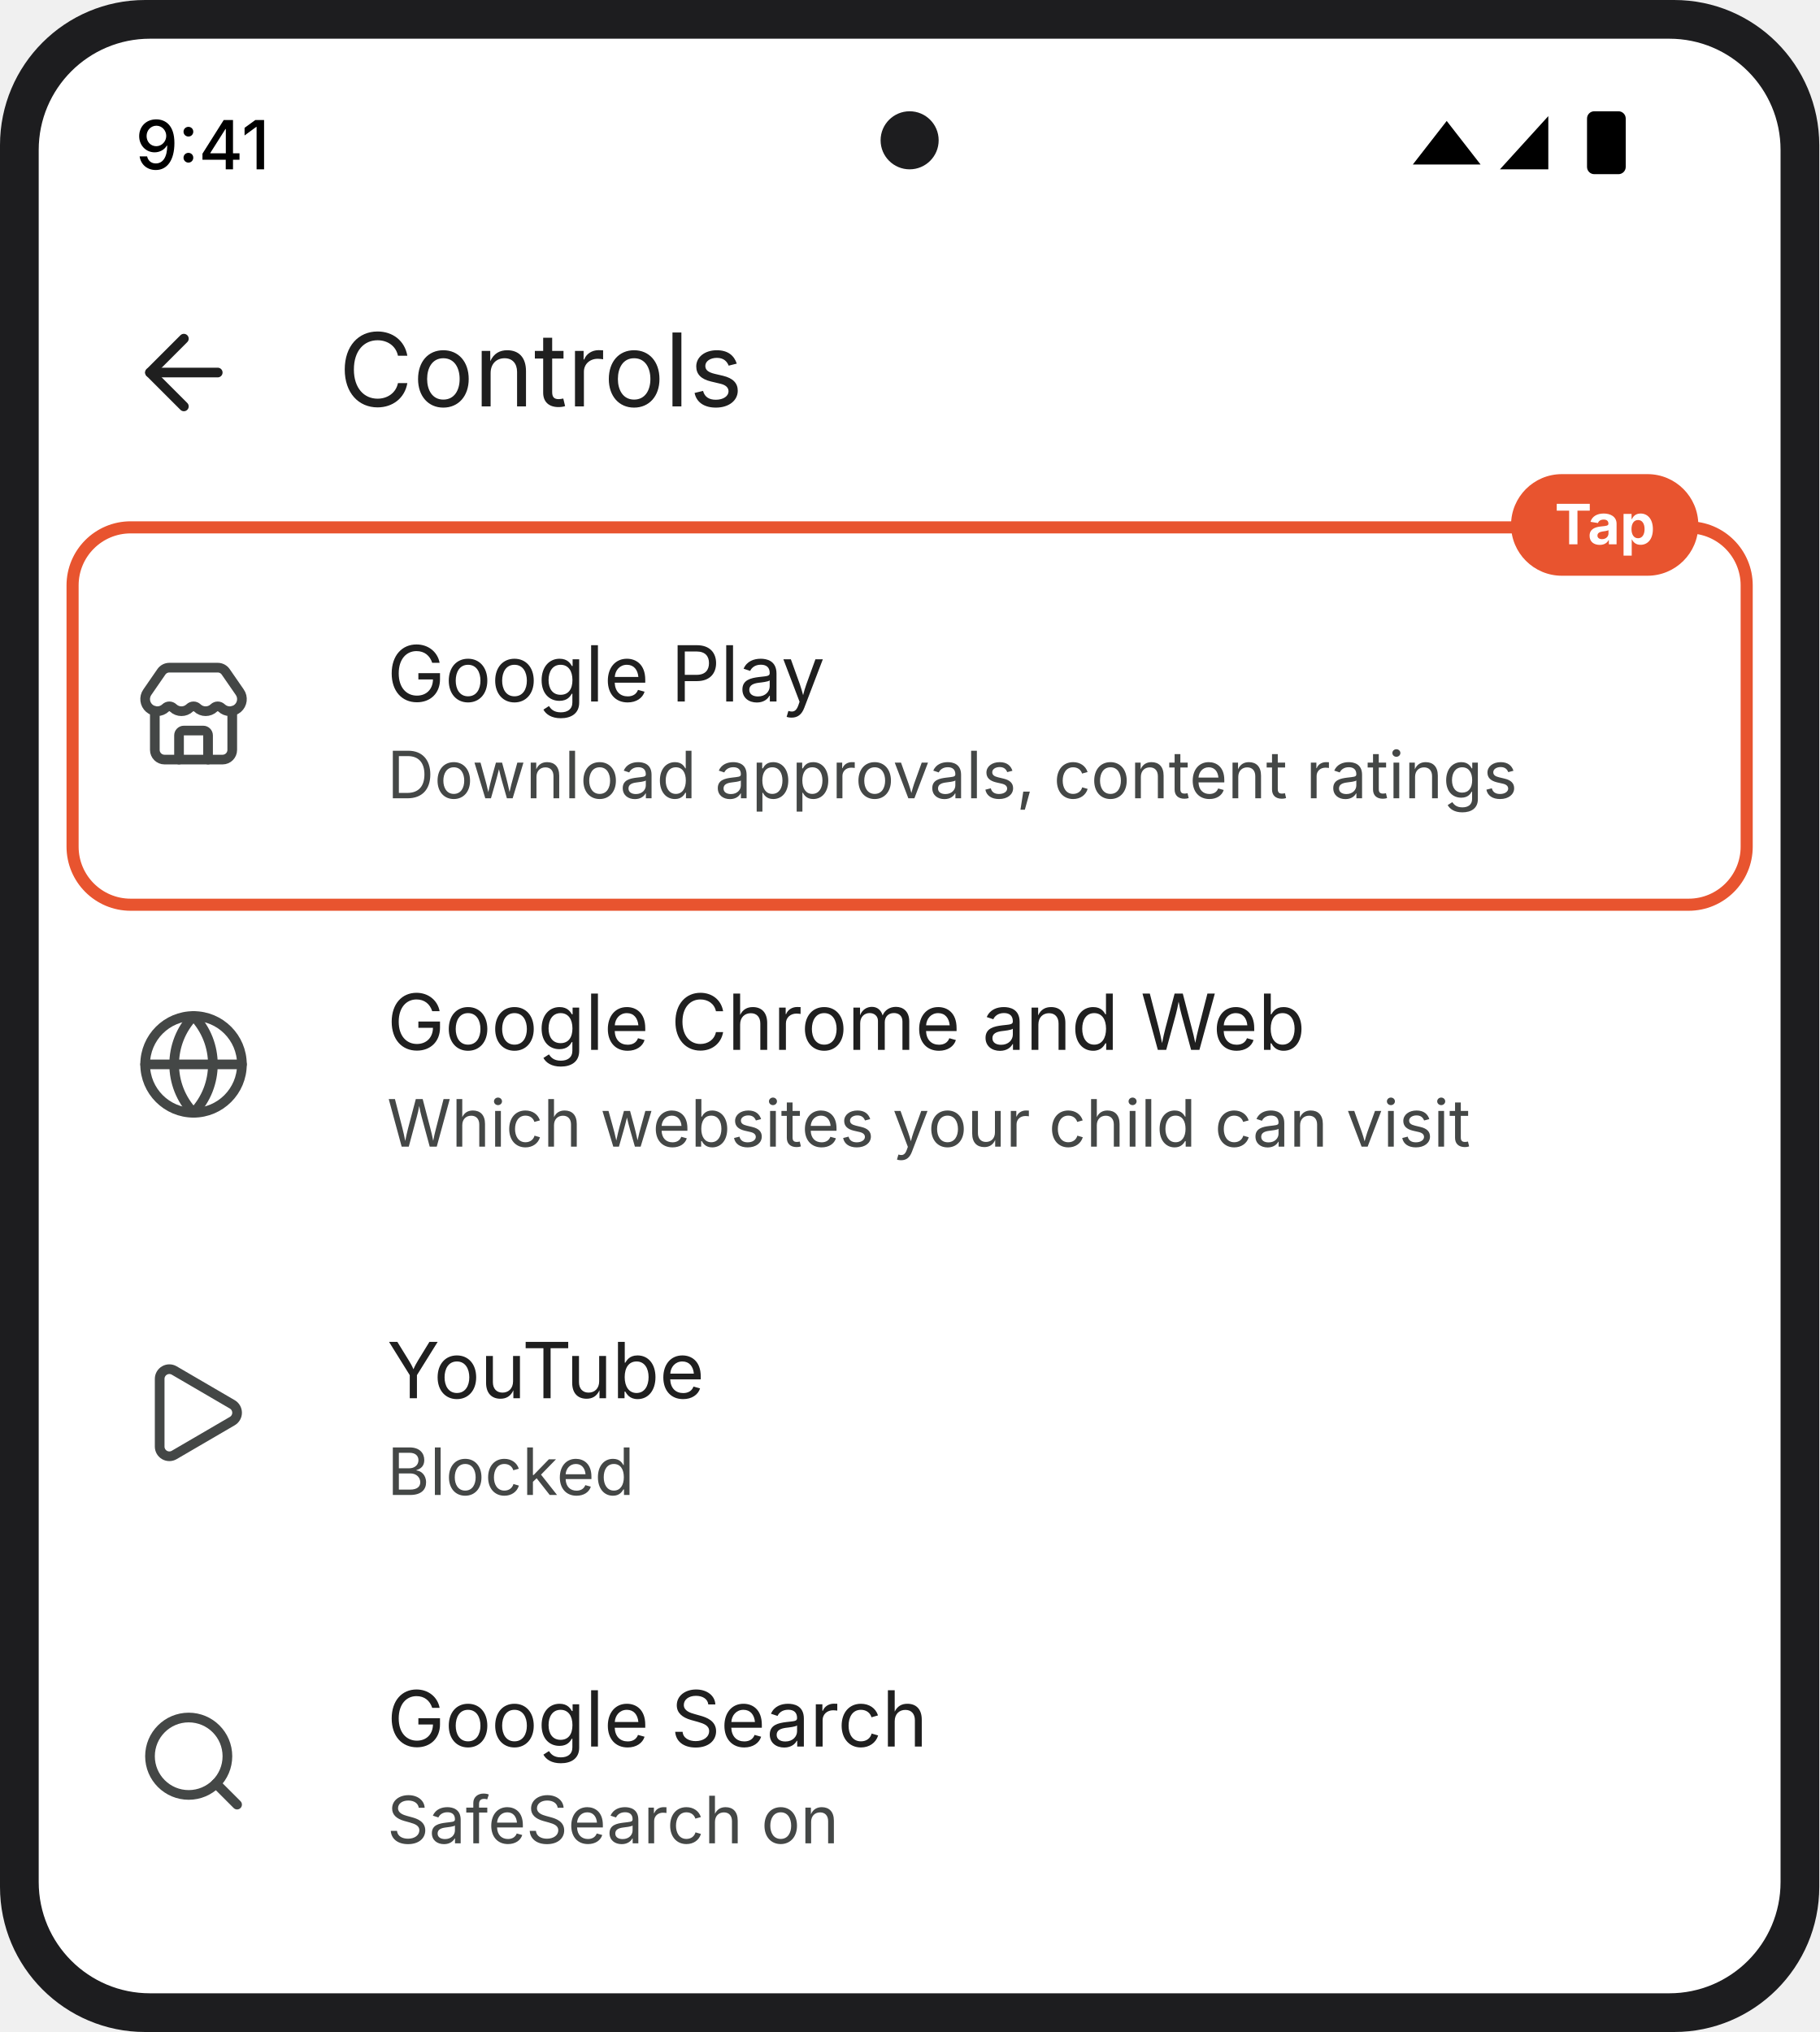
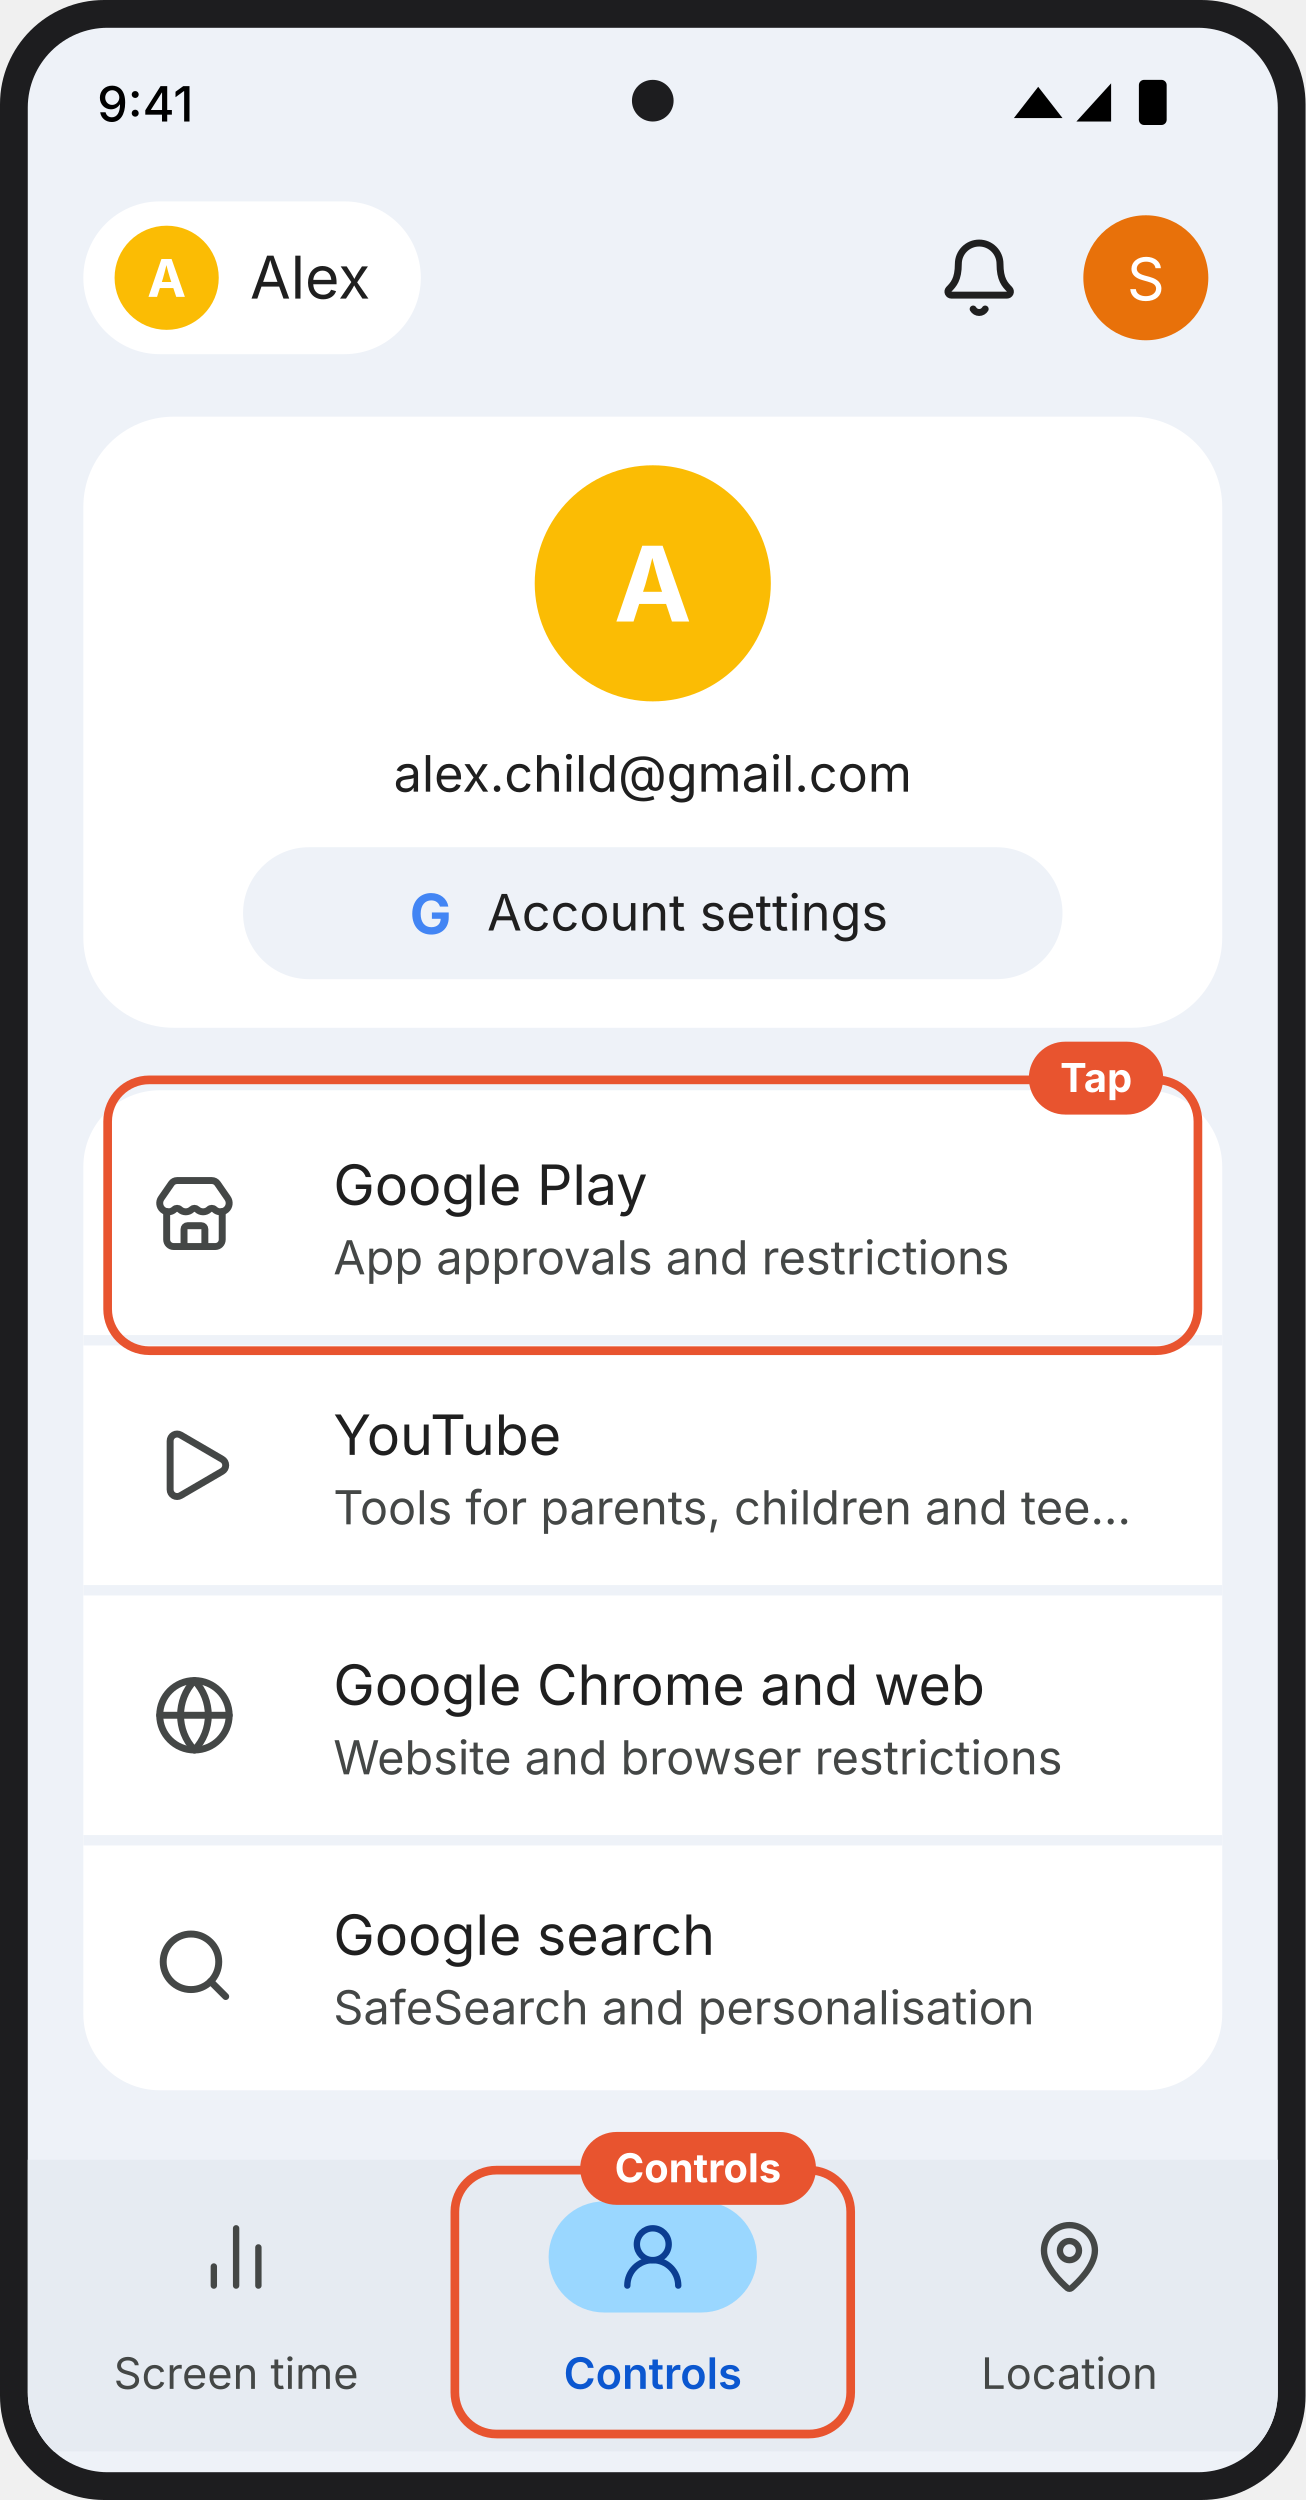
- <svg xmlns="http://www.w3.org/2000/svg" viewBox="0 0 376 420" width="376" height="420" role="img">
-   <rect x="0" y="0" width="376" height="420" rx="30" fill="#1D1D1F" />
+ <svg xmlns="http://www.w3.org/2000/svg" viewBox="0 0 376 720" width="376" height="720" role="img">
+   <rect x="0" y="0" width="376" height="720" rx="30" fill="#1D1D1F" />
  <defs>
    <clipPath id="fl-controls-play-clip">
-       <rect x="0" y="0" width="360" height="404" rx="23" />
+       <rect x="0" y="0" width="360" height="704" rx="23" />
    </clipPath>
  </defs>
  <g transform="translate(8 8)">
    <g clip-path="url(#fl-controls-play-clip)">
-       <rect x="0" y="0" width="360" height="404" fill="#FFFFFF" />
+       <rect x="0" y="0" width="360" height="704" fill="#EEF2F8" />
      <text x="20" y="27" font-family="Inter" font-size="14" font-weight="500" fill="#000000">9:41</text>
      <circle cx="180" cy="21" r="6" fill="#1D1D1F" />
      <path d="M284 26 l7 -9 7 9 z" fill="#000000" />
      <path d="M302 27 l10 -11 v11 z" fill="#000000" />
      <rect x="320" y="15" width="8" height="13" rx="1.5" fill="#000000" />
-       <g transform="translate(18 57) scale(1)" fill="none" stroke="#1F1F1F" stroke-width="2" stroke-linecap="round" stroke-linejoin="round">
-         <path d="m12 19-7-7 7-7" />
-         <path d="M19 12H5" />
+       <rect x="16" y="50" width="97.2" height="44" rx="22" fill="#FFF" />
+       <circle cx="40" cy="72" r="15" fill="#FBBC04" />
+       <text x="40" y="77.5" font-family="Inter" font-size="15" font-weight="700" fill="#FFF" text-anchor="middle">A</text>
+       <text x="64" y="78" font-family="Inter" font-size="17" font-weight="400" fill="#1F1F1F">Alex</text>
+       <g transform="translate(262 60) scale(1)" fill="none" stroke="#1F1F1F" stroke-width="2" stroke-linecap="round" stroke-linejoin="round">
+         <path d="M10.268 21a2 2 0 0 0 3.464 0" />
+         <path d="M3.262 15.326A1 1 0 0 0 4 17h16a1 1 0 0 0 .74-1.673C19.41 13.956 18 12.499 18 8A6 6 0 0 0 6 8c0 4.499-1.411 5.956-2.738 7.326" />
      </g>
-       <text x="62" y="76" font-family="Inter" font-size="21" font-weight="400" fill="#1F1F1F">Controls</text>
-       <g transform="translate(20 128) scale(1)" fill="none" stroke="#444746" stroke-width="2" stroke-linecap="round" stroke-linejoin="round">
+       <circle cx="322" cy="72" r="18" fill="#E8710A" />
+       <text x="322" y="78.5" font-family="Inter" font-size="17" font-weight="400" fill="#FFF" text-anchor="middle">S</text>
+       <rect x="16" y="112" width="328" height="176" rx="26" fill="#FFF" />
+       <circle cx="180" cy="160" r="34" fill="#FBBC04" />
+       <text x="180" y="171" font-family="Inter" font-size="30" font-weight="700" fill="#FFF" text-anchor="middle">A</text>
+       <text x="180" y="220" font-family="Inter" font-size="14.5" font-weight="400" fill="#1F1F1F" text-anchor="middle">alex.child@gmail.com</text>
+       <rect x="62" y="236" width="236" height="38" rx="19" fill="#EEF2F8" />
+       <text x="190" y="260" font-family="Inter" font-size="14.5" font-weight="400" fill="#1F1F1F" text-anchor="middle">Account settings</text>
+       <text x="116" y="261" font-family="Inter" font-size="16" font-weight="700" fill="#4285F4" text-anchor="middle">G</text>
+       <rect x="16" y="306" width="328" height="288" rx="22" fill="#FFF" />
+       <g transform="translate(36 330) scale(1)" fill="none" stroke="#444746" stroke-width="2" stroke-linecap="round" stroke-linejoin="round">
        <path d="M15 21v-5a1 1 0 0 0-1-1h-4a1 1 0 0 0-1 1v5" />
        <path d="M17.774 10.31a1.12 1.12 0 0 0-1.549 0 2.5 2.5 0 0 1-3.451 0 1.12 1.12 0 0 0-1.548 0 2.5 2.5 0 0 1-3.452 0 1.12 1.12 0 0 0-1.549 0 2.5 2.5 0 0 1-3.77-3.248l2.889-4.184A2 2 0 0 1 7 2h10a2 2 0 0 1 1.653.873l2.895 4.192a2.5 2.5 0 0 1-3.774 3.244" />
        <path d="M4 10.95V19a2 2 0 0 0 2 2h12a2 2 0 0 0 2-2v-8.05" />
      </g>
-       <text x="72" y="137" font-family="Inter" font-size="16" font-weight="400" fill="#1F1F1F">Google Play</text>
-       <text x="72" y="157" font-family="Inter" font-size="13.5" font-weight="400" fill="#444746">Download approvals, content ratings</text>
-       <g transform="translate(20 200) scale(1)" fill="none" stroke="#444746" stroke-width="2" stroke-linecap="round" stroke-linejoin="round">
+       <text x="88" y="339" font-family="Inter" font-size="16" font-weight="400" fill="#1F1F1F">Google Play</text>
+       <text x="88" y="359" font-family="Inter" font-size="13.5" font-weight="400" fill="#444746">App approvals and restrictions</text>
+       <rect x="16" y="376.5" width="328" height="3" fill="#EEF2F8" />
+       <g transform="translate(36 402) scale(1)" fill="none" stroke="#444746" stroke-width="2" stroke-linecap="round" stroke-linejoin="round">
+         <path d="M5 5a2 2 0 0 1 3.008-1.728l11.997 6.998a2 2 0 0 1 .003 3.458l-12 7A2 2 0 0 1 5 19z" />
+       </g>
+       <text x="88" y="411" font-family="Inter" font-size="16" font-weight="400" fill="#1F1F1F">YouTube</text>
+       <text x="88" y="431" font-family="Inter" font-size="13.5" font-weight="400" fill="#444746">Tools for parents, children and tee…</text>
+       <rect x="16" y="448.5" width="328" height="3" fill="#EEF2F8" />
+       <g transform="translate(36 474) scale(1)" fill="none" stroke="#444746" stroke-width="2" stroke-linecap="round" stroke-linejoin="round">
        <circle cx="12" cy="12" r="10" />
        <path d="M12 2a14.5 14.5 0 0 0 0 20 14.5 14.5 0 0 0 0-20" />
        <path d="M2 12h20" />
      </g>
-       <text x="72" y="209" font-family="Inter" font-size="16" font-weight="400" fill="#1F1F1F">Google Chrome and Web</text>
-       <text x="72" y="229" font-family="Inter" font-size="13.5" font-weight="400" fill="#444746">Which websites your child can visit</text>
-       <g transform="translate(20 272) scale(1)" fill="none" stroke="#444746" stroke-width="2" stroke-linecap="round" stroke-linejoin="round">
-         <path d="M5 5a2 2 0 0 1 3.008-1.728l11.997 6.998a2 2 0 0 1 .003 3.458l-12 7A2 2 0 0 1 5 19z" />
-       </g>
-       <text x="72" y="281" font-family="Inter" font-size="16" font-weight="400" fill="#1F1F1F">YouTube</text>
-       <text x="72" y="301" font-family="Inter" font-size="13.5" font-weight="400" fill="#444746">Blocked</text>
-       <g transform="translate(20 344) scale(1)" fill="none" stroke="#444746" stroke-width="2" stroke-linecap="round" stroke-linejoin="round">
+       <text x="88" y="483" font-family="Inter" font-size="16" font-weight="400" fill="#1F1F1F">Google Chrome and web</text>
+       <text x="88" y="503" font-family="Inter" font-size="13.5" font-weight="400" fill="#444746">Website and browser restrictions</text>
+       <rect x="16" y="520.5" width="328" height="3" fill="#EEF2F8" />
+       <g transform="translate(36 546) scale(1)" fill="none" stroke="#444746" stroke-width="2" stroke-linecap="round" stroke-linejoin="round">
        <path d="m21 21-4.34-4.34" />
        <circle cx="11" cy="11" r="8" />
      </g>
-       <text x="72" y="353" font-family="Inter" font-size="16" font-weight="400" fill="#1F1F1F">Google Search</text>
-       <text x="72" y="373" font-family="Inter" font-size="13.5" font-weight="400" fill="#444746">SafeSearch on</text>
+       <text x="88" y="555" font-family="Inter" font-size="16" font-weight="400" fill="#1F1F1F">Google search</text>
+       <text x="88" y="575" font-family="Inter" font-size="13.5" font-weight="400" fill="#444746">SafeSearch and personalisation</text>
+       <rect x="0" y="614" width="360" height="84" fill="#E6EBF2" />
+       <g transform="translate(49 631) scale(0.9167)" fill="none" stroke="#444746" stroke-width="2" stroke-linecap="round" stroke-linejoin="round">
+         <path d="M5 21v-6" />
+         <path d="M12 21V3" />
+         <path d="M19 21V9" />
+       </g>
+       <text x="60" y="680" font-family="Inter" font-size="12.5" font-weight="400" fill="#444746" text-anchor="middle">Screen time</text>
+       <rect x="150" y="626" width="60" height="32" rx="16" fill="#9AD7FF" />
+       <g transform="translate(169 631) scale(0.9167)" fill="none" stroke="#0B3D91" stroke-width="2" stroke-linecap="round" stroke-linejoin="round">
+         <circle cx="12" cy="8" r="5" />
+         <path d="M20 21a8 8 0 0 0-16 0" />
+       </g>
+       <text x="180" y="680" font-family="Inter" font-size="12.5" font-weight="600" fill="#0B57D0" text-anchor="middle">Controls</text>
+       <g transform="translate(289 631) scale(0.9167)" fill="none" stroke="#444746" stroke-width="2" stroke-linecap="round" stroke-linejoin="round">
+         <path d="M20 10c0 4.993-5.539 10.193-7.399 11.799a1 1 0 0 1-1.202 0C9.539 20.193 4 14.993 4 10a8 8 0 0 1 16 0" />
+         <circle cx="12" cy="10" r="3" />
+       </g>
+       <text x="300" y="680" font-family="Inter" font-size="12.5" font-weight="400" fill="#444746" text-anchor="middle">Location</text>
    </g>
-     <rect x="7" y="101" width="346" height="78" rx="12" fill="none" stroke="#E8542F" stroke-width="2.5" />
-     <rect x="304.3" y="90" width="38.7" height="21" rx="10.5" fill="#E8542F" />
-     <text x="323.7" y="104.5" font-family="Inter" font-size="11.5" font-weight="700" fill="#FFFFFF" text-anchor="middle">Tap</text>
+     <rect x="23" y="303" width="314" height="78" rx="12" fill="none" stroke="#E8542F" stroke-width="2.5" />
+     <rect x="288.3" y="292" width="38.7" height="21" rx="10.5" fill="#E8542F" />
+     <text x="307.7" y="306.5" font-family="Inter" font-size="11.5" font-weight="700" fill="#FFFFFF" text-anchor="middle">Tap</text>
+     <rect x="123" y="617" width="114" height="76" rx="12" fill="none" stroke="#E8542F" stroke-width="2.5" />
+     <rect x="159.1" y="606" width="67.9" height="21" rx="10.5" fill="#E8542F" />
+     <text x="193" y="620.5" font-family="Inter" font-size="11.5" font-weight="700" fill="#FFFFFF" text-anchor="middle">Controls</text>
  </g>
</svg>
